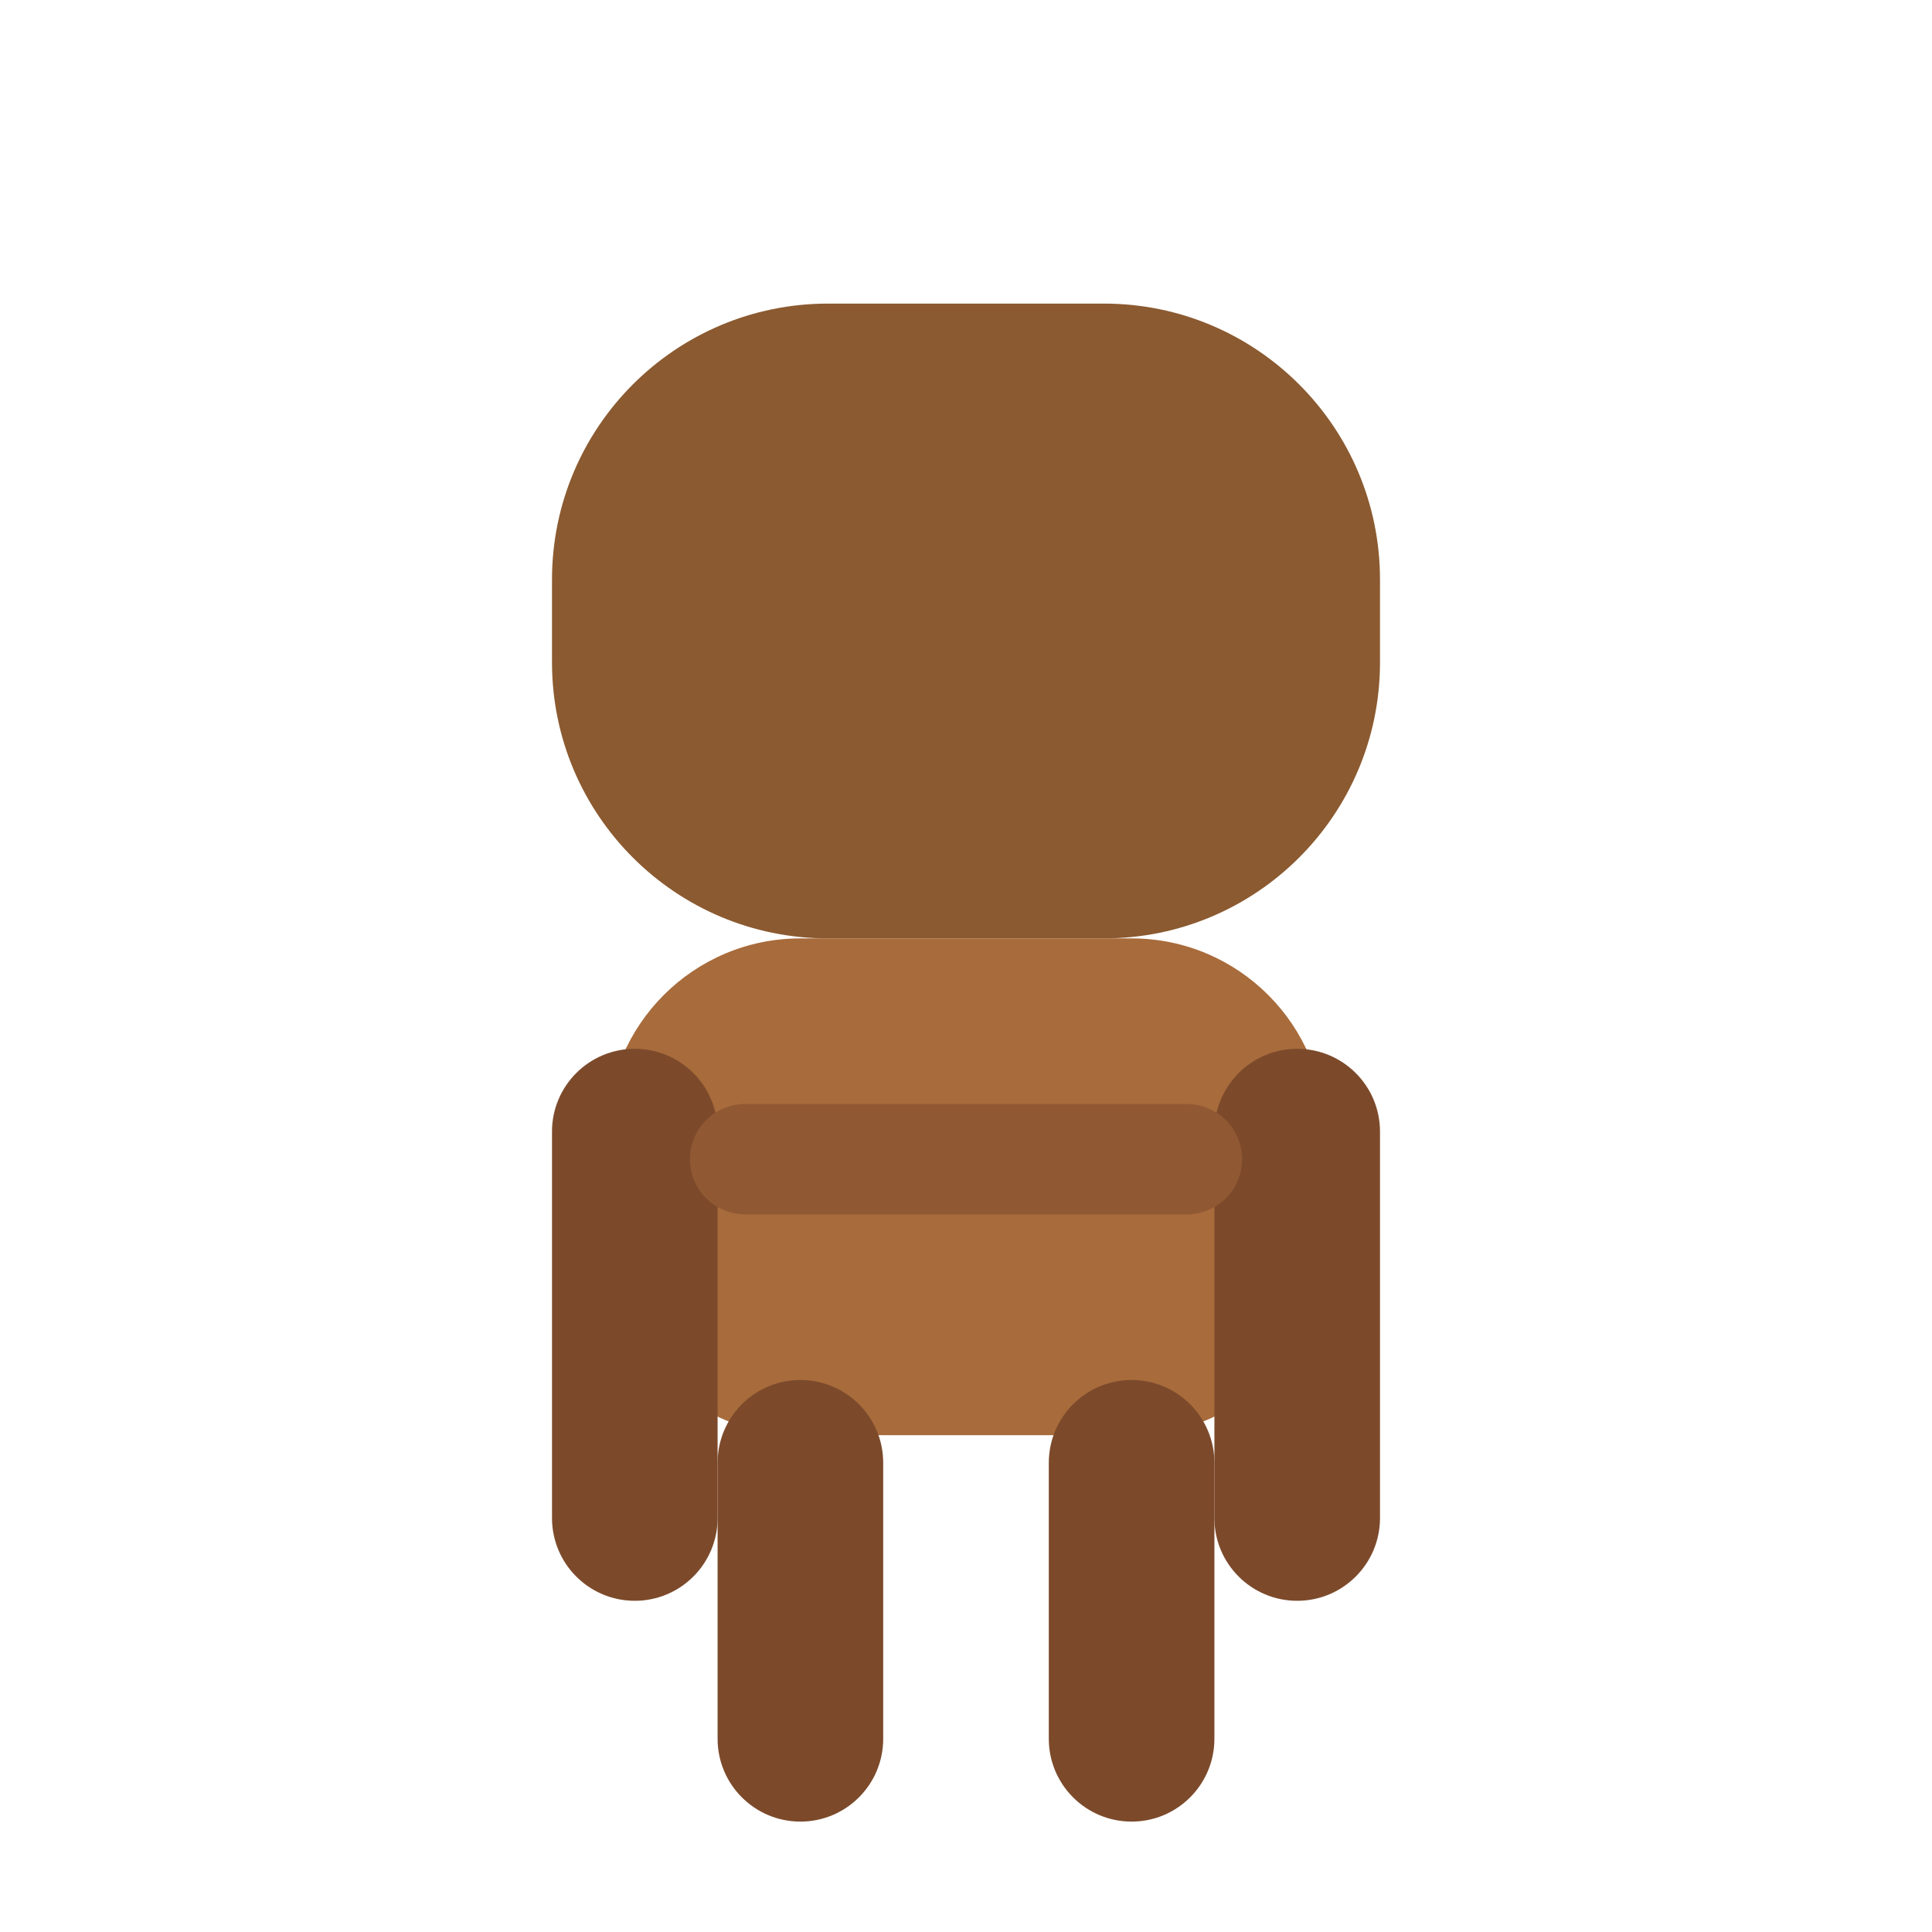
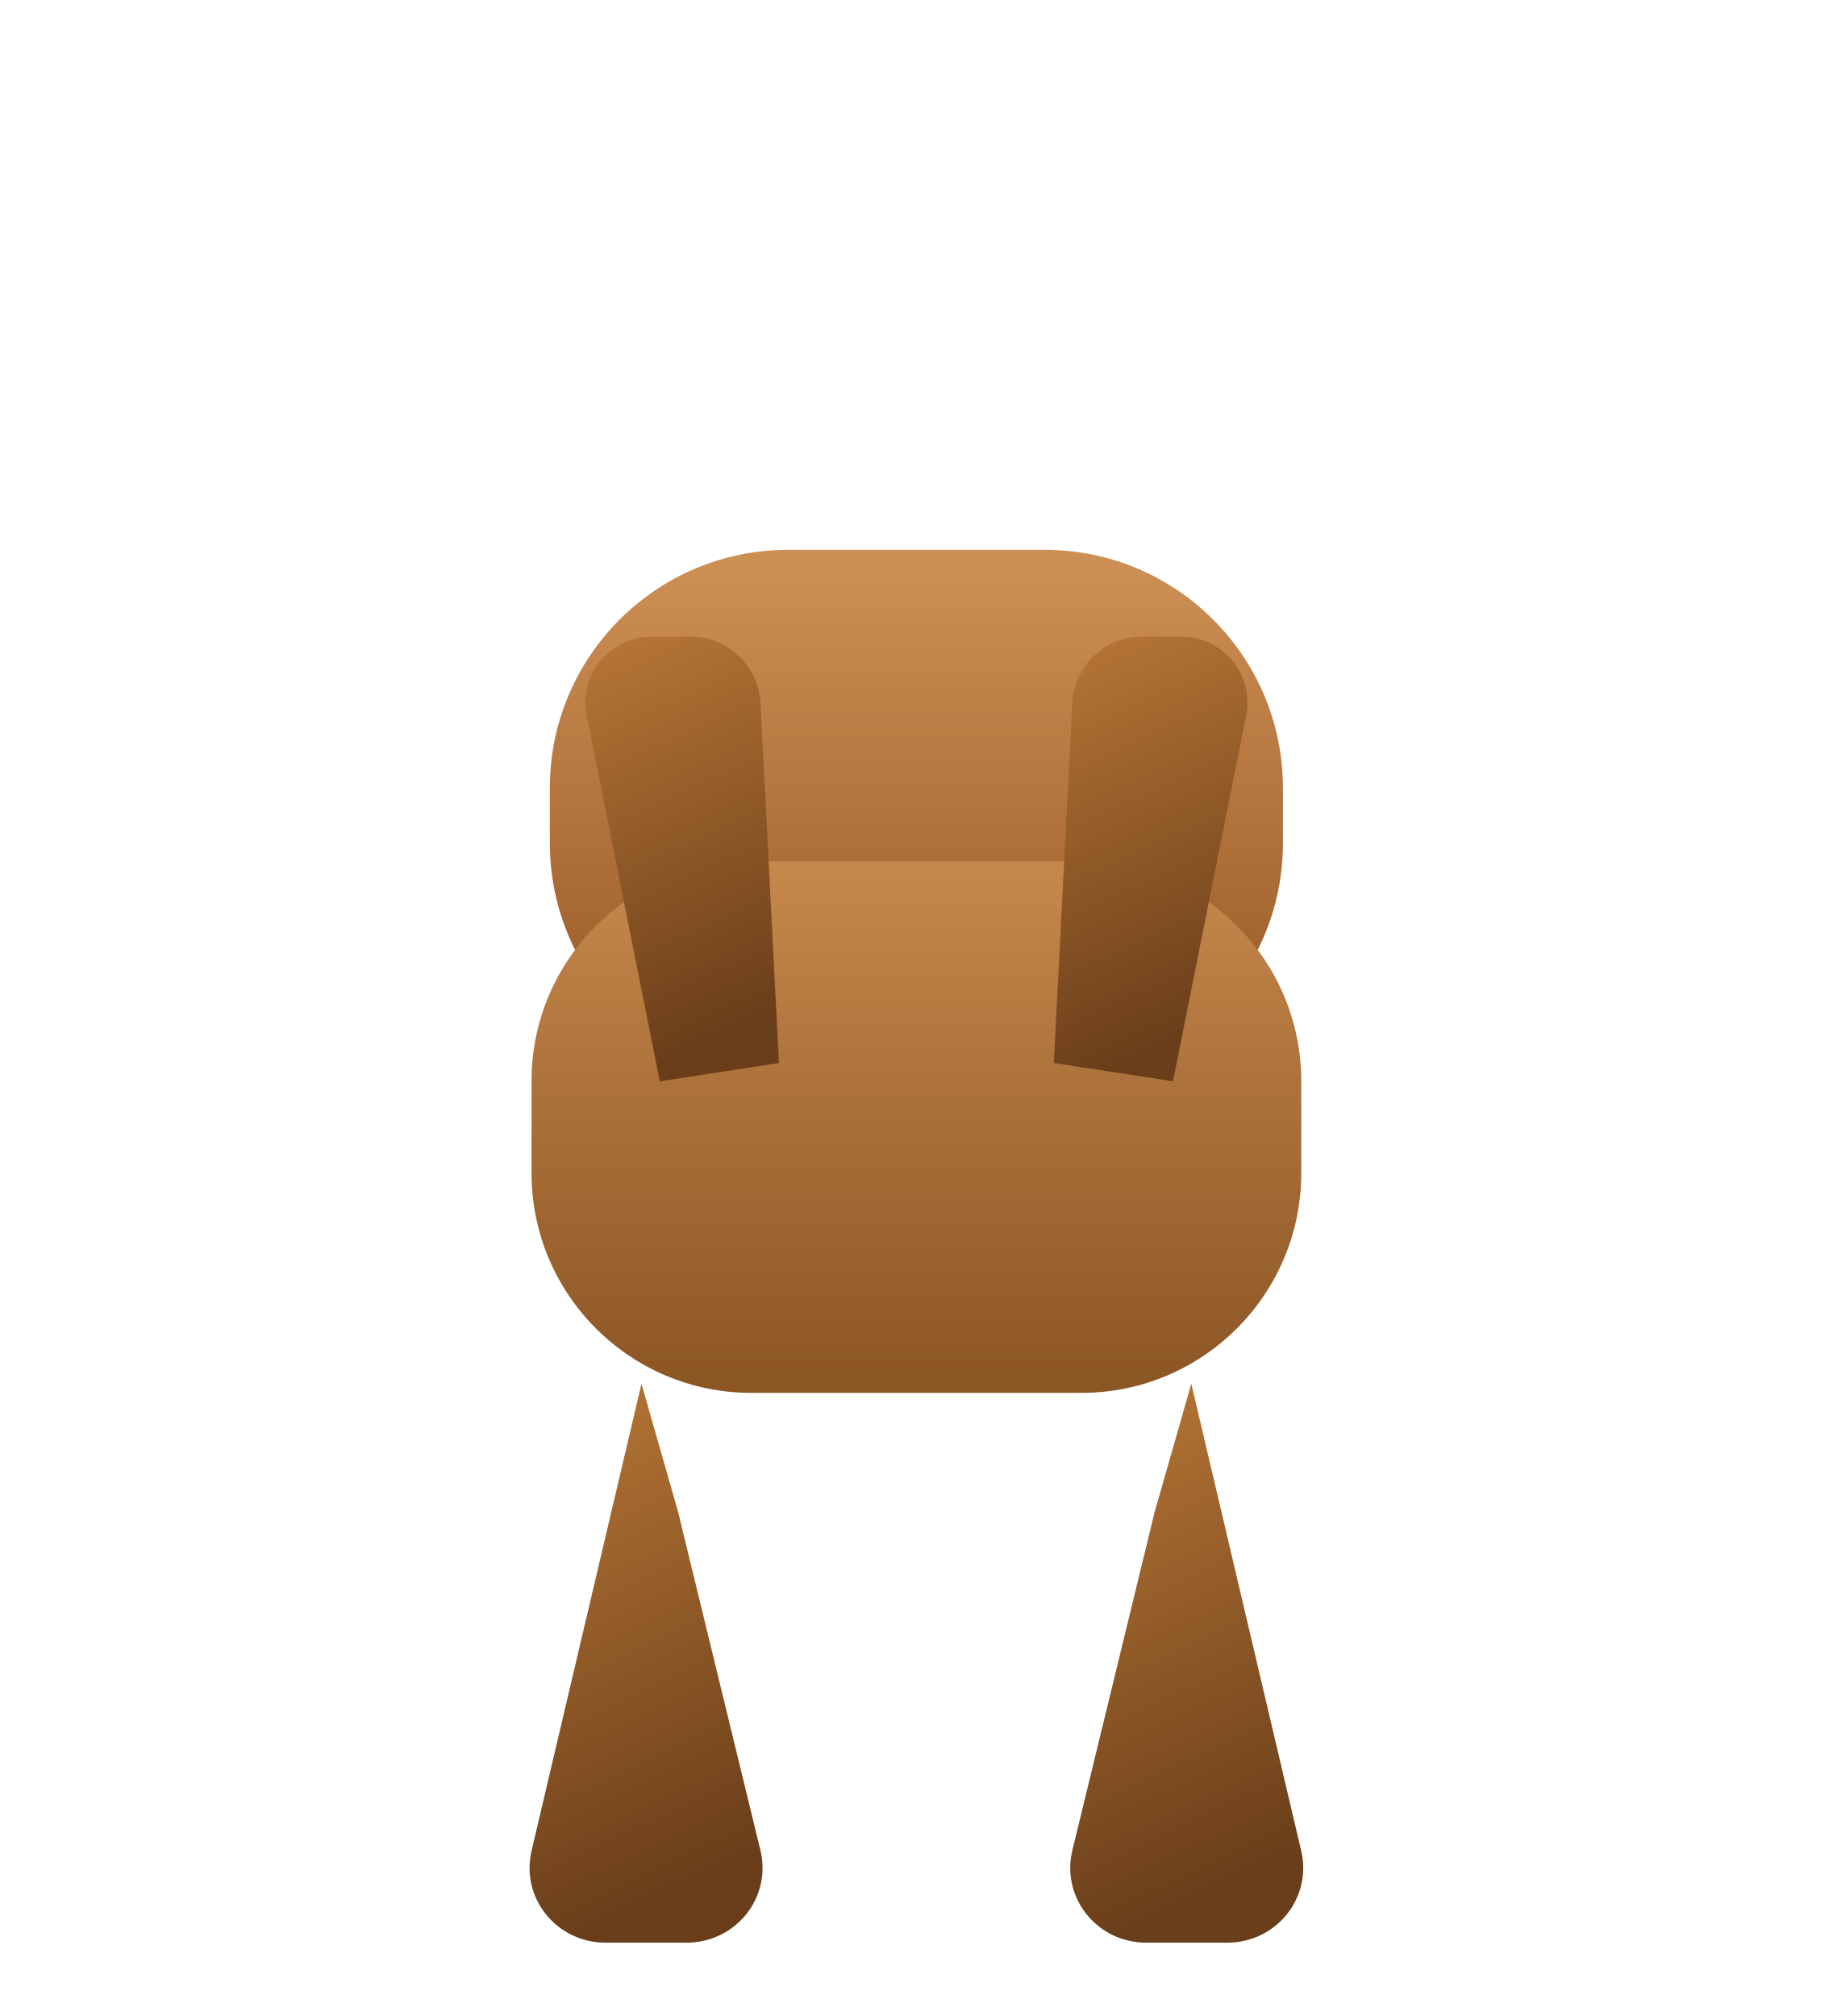
- <svg xmlns="http://www.w3.org/2000/svg" width="140" height="140" viewBox="0 0 140 140" fill="none">
-   <rect x="40" y="22" width="60" height="46" rx="20" fill="#8B5A30" />
-   <rect x="44" y="68" width="52" height="36" rx="14" fill="#A86B3B" />
-   <rect x="52" y="100" width="12" height="32" rx="6" fill="#7C4A2B" />
-   <rect x="76" y="100" width="12" height="32" rx="6" fill="#7C4A2B" />
-   <rect x="40" y="76" width="12" height="40" rx="6" fill="#7C4A2B" />
-   <rect x="88" y="76" width="12" height="40" rx="6" fill="#7C4A2B" />
-   <rect x="50" y="80" width="40" height="8" rx="4" fill="#915933" />
+ <svg xmlns="http://www.w3.org/2000/svg" width="200" height="220" viewBox="0 0 200 220" fill="none">
+   <defs>
+     <linearGradient id="wood-seat" x1="0" y1="0" x2="0" y2="1">
+       <stop offset="0" stop-color="#C6884C" />
+       <stop offset="1" stop-color="#8B5524" />
+     </linearGradient>
+     <linearGradient id="wood-leg" x1="0" y1="0" x2="0.2" y2="1">
+       <stop offset="0" stop-color="#B87736" />
+       <stop offset="1" stop-color="#6A3E1A" />
+     </linearGradient>
+     <linearGradient id="wood-back" x1="0" y1="0" x2="0" y2="1">
+       <stop offset="0" stop-color="#CE9155" />
+       <stop offset="1" stop-color="#965524" />
+     </linearGradient>
+     <filter id="shadow" x="18" y="180" width="164" height="52" color-interpolation-filters="sRGB">
+       <feGaussianBlur stdDeviation="6" />
+     </filter>
+   </defs>
+   <g filter="url(#shadow)">
+     <ellipse cx="100" cy="200" rx="72" ry="16" fill="#000" opacity="0.12" />
+   </g>
+   <rect x="60" y="60" width="80" height="58" rx="26" fill="url(#wood-back)" />
+   <path d="M58 118C58 104.745 68.745 94 82 94H118C131.255 94 142 104.745 142 118V128C142 141.255 131.255 152 118 152H82C68.745 152 58 141.255 58 128V118Z" fill="url(#wood-seat)" />
+   <path d="M70 151L58 202C56.81 207.177 60.772 212 66.092 212H74.908C80.228 212 84.19 207.177 83 202L74 165" fill="url(#wood-leg)" />
+   <path d="M130 151L142 202C143.19 207.177 139.228 212 133.908 212H125.092C119.772 212 115.81 207.177 117 202L126 165" fill="url(#wood-leg)" />
+   <path d="M72 118L64 78C63.156 73.641 66.525 69.5 71 69.5H75.5C79.493 69.5 82.782 72.728 82.987 76.719L85 116" fill="url(#wood-leg)" />
+   <path d="M128 118L136 78C136.844 73.641 133.475 69.5 129 69.5H124.5C120.507 69.5 117.218 72.728 117.013 76.719L115 116" fill="url(#wood-leg)" />
</svg>
